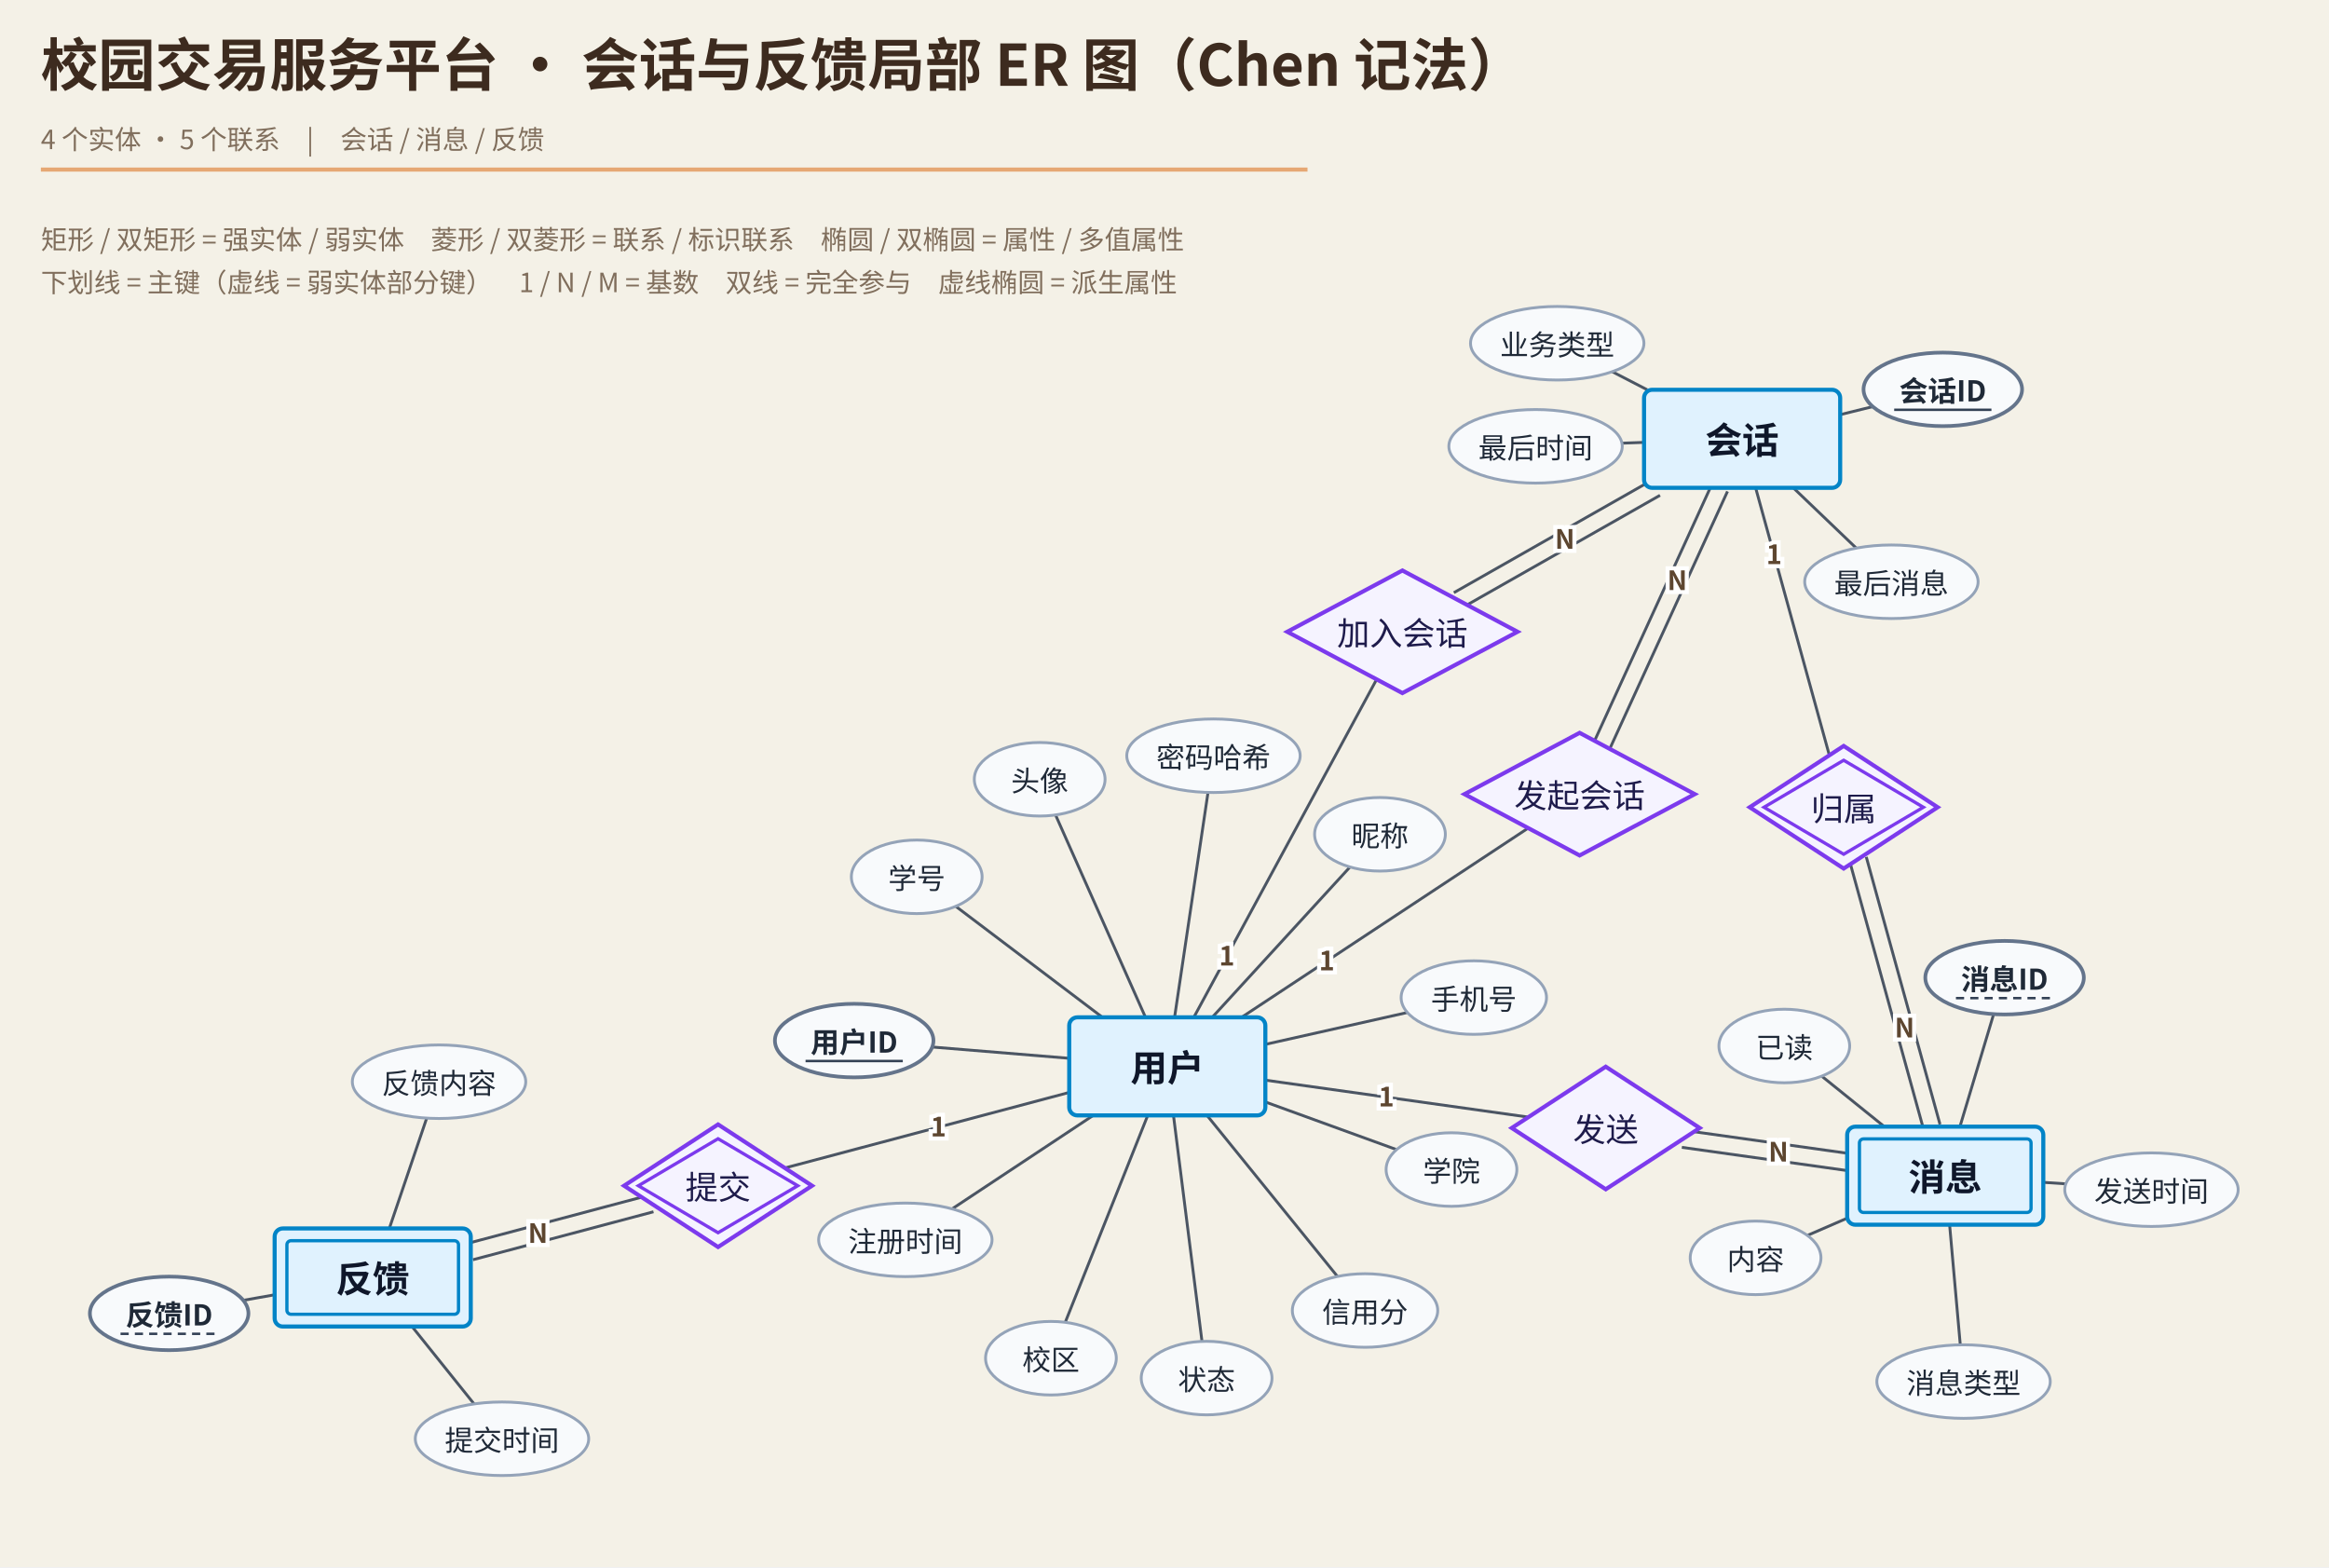
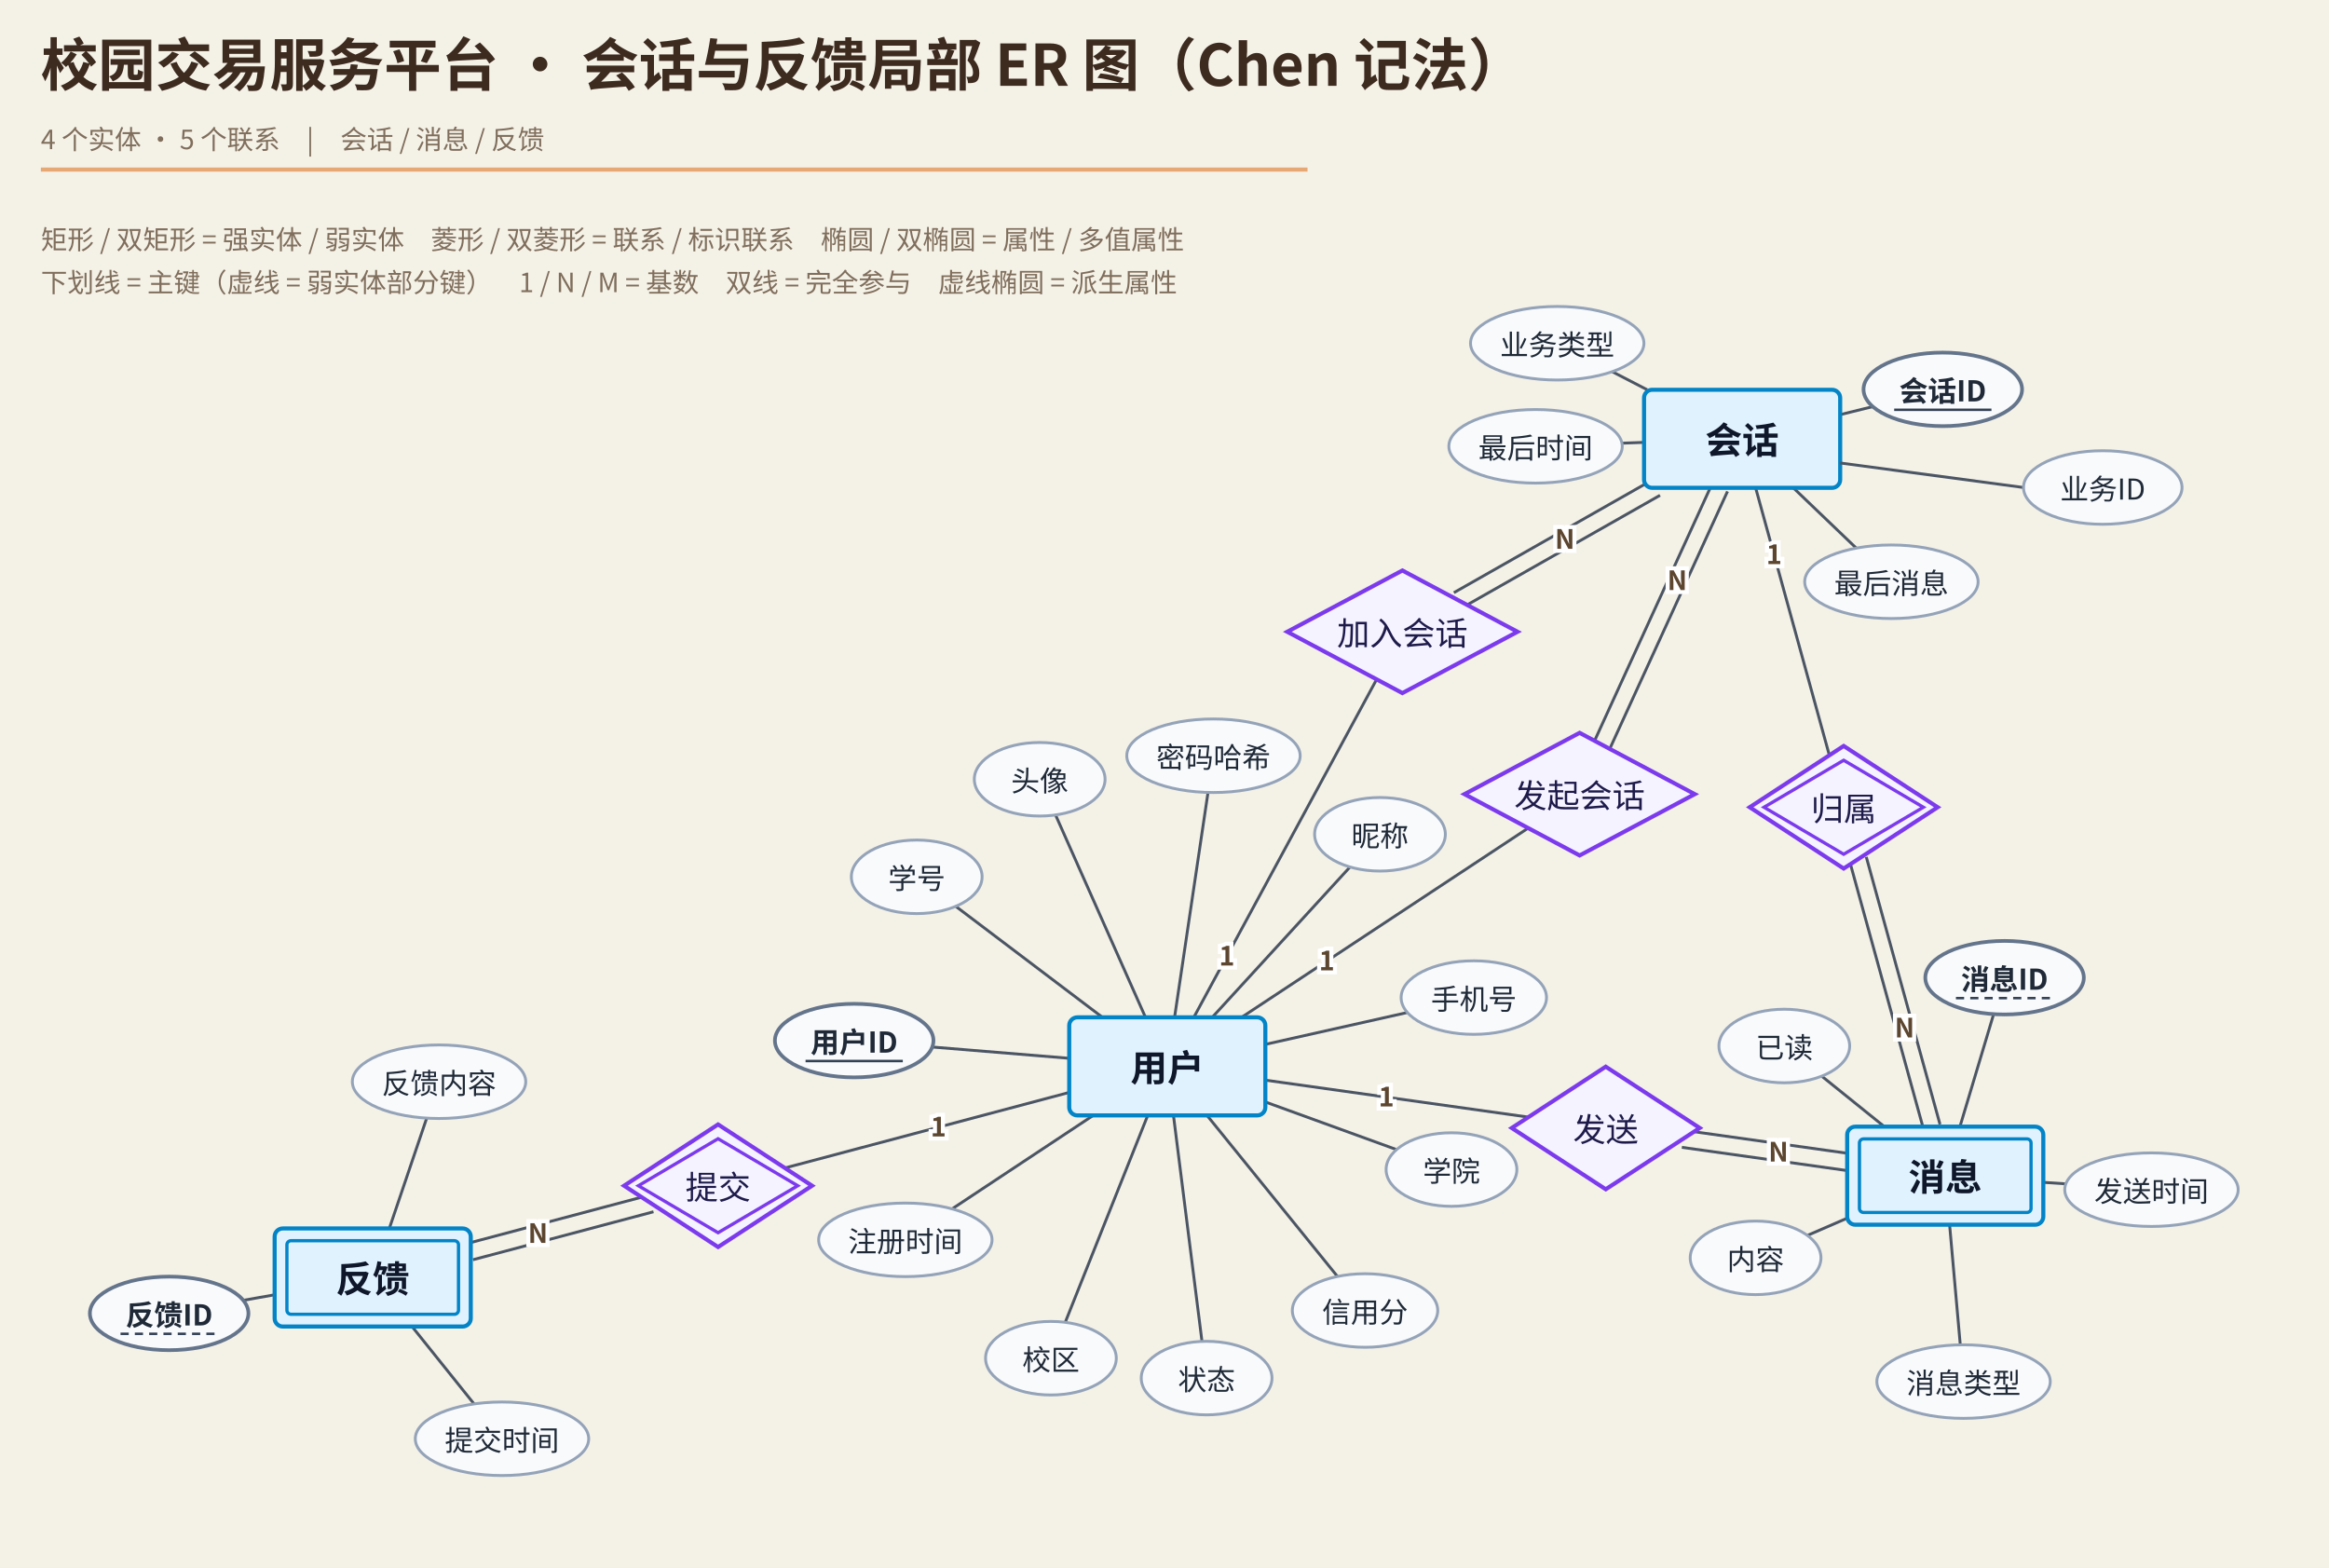
<svg xmlns="http://www.w3.org/2000/svg" width="1140" height="767" viewBox="-29.263 -61.601 1140 767" font-family="Microsoft YaHei, PingFang SC, Noto Sans CJK SC, sans-serif">
  <rect x="-29.263" y="-61.601" width="1140" height="767" fill="#F4F1E7" />
  <text x="-9.263" y="-19.601" font-size="28" font-weight="700" fill="#3D2B1F">校园交易服务平台 · 会话与反馈局部 ER 图（Chen 记法）</text>
  <text x="-9.263" y="11.399" font-size="13" fill="#806E5C">4 个实体 · 5 个联系　|　会话 / 消息 / 反馈</text>
  <line x1="-9.263" y1="21.399" x2="610.737" y2="21.399" stroke="#E6A874" stroke-width="2" />
  <text x="-9.263" y="60.399" font-size="13" fill="#806E5C">矩形 / 双矩形 = 强实体 / 弱实体　菱形 / 双菱形 = 联系 / 标识联系　椭圆 / 双椭圆 = 属性 / 多值属性</text>
  <text x="-9.263" y="81.399" font-size="13" fill="#806E5C">下划线 = 主键（虚线 = 弱实体部分键）　1 / N / M = 基数　双线 = 完全参与　虚线椭圆 = 派生属性</text>
  <line x1="494.099" y1="456.376" x2="427.044" y2="450.856" stroke="#4B5563" stroke-width="1.4" />
  <line x1="510.373" y1="436.328" x2="438.555" y2="381.998" stroke="#4B5563" stroke-width="1.4" />
  <line x1="545.668" y1="436.328" x2="562.036" y2="326.256" stroke="#4B5563" stroke-width="1.4" />
  <line x1="564.095" y1="436.328" x2="631.544" y2="362.734" stroke="#4B5563" stroke-width="1.4" />
  <line x1="531.432" y1="436.328" x2="487.405" y2="337.268" stroke="#4B5563" stroke-width="1.4" />
  <line x1="532.529" y1="484.328" x2="492.148" y2="585.604" stroke="#4B5563" stroke-width="1.4" />
  <line x1="590.099" y1="477.752" x2="654.323" y2="501.067" stroke="#4B5563" stroke-width="1.4" />
  <line x1="590.099" y1="449.557" x2="659.619" y2="433.958" stroke="#4B5563" stroke-width="1.4" />
  <line x1="561.541" y1="484.328" x2="625.402" y2="563.161" stroke="#4B5563" stroke-width="1.4" />
  <line x1="545.127" y1="484.328" x2="559.085" y2="594.939" stroke="#4B5563" stroke-width="1.4" />
  <line x1="505.856" y1="484.328" x2="436.776" y2="530.074" stroke="#4B5563" stroke-width="1.4" />
  <line x1="871.469" y1="141.346" x2="887.434" y2="137.413" stroke="#4B5563" stroke-width="1.4" />
  <line x1="777.029" y1="129.17" x2="759.892" y2="120.314" stroke="#4B5563" stroke-width="1.4" />
  <line x1="848.532" y1="177.17" x2="879.353" y2="206.683" stroke="#4B5563" stroke-width="1.4" />
  <line x1="775.469" y1="154.916" x2="764.651" y2="155.309" stroke="#4B5563" stroke-width="1.4" />
  <line x1="930.087" y1="489.835" x2="946.592" y2="434.75" stroke="#4B5563" stroke-width="1.4" />
  <line x1="925.029" y1="537.835" x2="930.257" y2="596.62" stroke="#4B5563" stroke-width="1.4" />
  <line x1="874.895" y1="534.628" x2="855.414" y2="543.067" stroke="#4B5563" stroke-width="1.4" />
  <line x1="893.108" y1="489.835" x2="862.433" y2="465.119" stroke="#4B5563" stroke-width="1.4" />
  <line x1="970.895" y1="517.09" x2="981.926" y2="517.838" stroke="#4B5563" stroke-width="1.4" />
  <line x1="105.17" y1="572.123" x2="89.806" y2="574.832" stroke="#4B5563" stroke-width="1.4" />
  <line x1="161.303" y1="539.659" x2="179.603" y2="485.659" stroke="#4B5563" stroke-width="1.4" />
  <line x1="172.412" y1="587.659" x2="202.791" y2="625.551" stroke="#4B5563" stroke-width="1.4" />
  <line x1="808.673" y1="175.423" x2="751.141" y2="301.214" stroke="#4B5563" stroke-width="1.4" />
  <line x1="816.312" y1="178.917" x2="758.78" y2="304.708" stroke="#4B5563" stroke-width="1.4" />
  <line x1="718.768" y1="343.696" x2="578.453" y2="436.328" stroke="#4B5563" stroke-width="1.4" />
  <line x1="779.139" y1="173.518" x2="682.367" y2="228.481" stroke="#4B5563" stroke-width="1.4" />
  <line x1="783.287" y1="180.822" x2="686.516" y2="235.785" stroke="#4B5563" stroke-width="1.4" />
  <line x1="644.574" y1="270.912" x2="555.083" y2="436.328" stroke="#4B5563" stroke-width="1.4" />
  <line x1="920.328" y1="488.718" x2="884.241" y2="357.814" stroke="#4B5563" stroke-width="1.4" />
  <line x1="912.23" y1="490.951" x2="876.143" y2="360.047" stroke="#4B5563" stroke-width="1.4" />
  <line x1="866.172" y1="308.074" x2="830.085" y2="177.17" stroke="#4B5563" stroke-width="1.4" />
  <line x1="875.48" y1="502.931" x2="795.141" y2="491.642" stroke="#4B5563" stroke-width="1.4" />
  <line x1="874.311" y1="511.249" x2="793.972" y2="499.96" stroke="#4B5563" stroke-width="1.4" />
  <line x1="718.864" y1="485.166" x2="590.099" y2="467.072" stroke="#4B5563" stroke-width="1.4" />
  <line x1="202.248" y1="554.966" x2="290.607" y2="531.49" stroke="#4B5563" stroke-width="1.4" />
  <line x1="200.091" y1="546.847" x2="288.45" y2="523.372" stroke="#4B5563" stroke-width="1.4" />
  <line x1="354.898" y1="510.064" x2="494.099" y2="473.08" stroke="#4B5563" stroke-width="1.4" />
  <text x="791.696" y="222.64" text-anchor="middle" dominant-baseline="middle" font-size="13" font-weight="700" fill="#5D4630" stroke="#ffffff" stroke-width="4" paint-order="stroke">N</text>
  <text x="620.18" y="408.781" text-anchor="middle" dominant-baseline="middle" font-size="13" font-weight="700" fill="#5D4630" stroke="#ffffff" stroke-width="4" paint-order="stroke">1</text>
  <text x="736.698" y="202.453" text-anchor="middle" dominant-baseline="middle" font-size="13" font-weight="700" fill="#5D4630" stroke="#ffffff" stroke-width="4" paint-order="stroke">N</text>
  <text x="571.261" y="406.423" text-anchor="middle" dominant-baseline="middle" font-size="13" font-weight="700" fill="#5D4630" stroke="#ffffff" stroke-width="4" paint-order="stroke">1</text>
  <text x="902.991" y="441.633" text-anchor="middle" dominant-baseline="middle" font-size="13" font-weight="700" fill="#5D4630" stroke="#ffffff" stroke-width="4" paint-order="stroke">N</text>
  <text x="839.121" y="209.947" text-anchor="middle" dominant-baseline="middle" font-size="13" font-weight="700" fill="#5D4630" stroke="#ffffff" stroke-width="4" paint-order="stroke">1</text>
  <text x="841.226" y="502.359" text-anchor="middle" dominant-baseline="middle" font-size="13" font-weight="700" fill="#5D4630" stroke="#ffffff" stroke-width="4" paint-order="stroke">N</text>
  <text x="649.331" y="475.395" text-anchor="middle" dominant-baseline="middle" font-size="13" font-weight="700" fill="#5D4630" stroke="#ffffff" stroke-width="4" paint-order="stroke">1</text>
  <text x="234.03" y="542.176" text-anchor="middle" dominant-baseline="middle" font-size="13" font-weight="700" fill="#5D4630" stroke="#ffffff" stroke-width="4" paint-order="stroke">N</text>
  <text x="430.066" y="490.093" text-anchor="middle" dominant-baseline="middle" font-size="13" font-weight="700" fill="#5D4630" stroke="#ffffff" stroke-width="4" paint-order="stroke">1</text>
  <rect x="494.099" y="436.328" width="96" height="48" rx="4" fill="#e0f2fe" stroke="#0284c7" stroke-width="2" />
  <text x="542.099" y="461.328" text-anchor="middle" dominant-baseline="middle" font-size="18" font-weight="700" fill="#0f172a">用户</text>
  <ellipse cx="388.841" cy="447.711" rx="38.8" ry="18" fill="#f8fafc" stroke="#64748b" stroke-width="1.8" />
  <text x="388.841" y="448.711" text-anchor="middle" dominant-baseline="middle" font-size="14" font-weight="700" fill="#1f2937">用户ID</text>
  <line x1="365.041" y1="457.711" x2="412.641" y2="457.711" stroke="#334155" stroke-width="1.2" />
  <ellipse cx="419.461" cy="367.554" rx="32" ry="18" fill="#f8fafc" stroke="#94a3b8" stroke-width="1.4" />
  <text x="419.461" y="368.554" text-anchor="middle" dominant-baseline="middle" font-size="14" font-weight="400" fill="#1f2937">学号</text>
  <ellipse cx="564.707" cy="308.292" rx="42.44" ry="18" fill="#f8fafc" stroke="#94a3b8" stroke-width="1.4" />
  <text x="564.707" y="309.292" text-anchor="middle" dominant-baseline="middle" font-size="14" font-weight="400" fill="#1f2937">密码哈希</text>
  <ellipse cx="646.207" cy="346.735" rx="32" ry="18" fill="#f8fafc" stroke="#94a3b8" stroke-width="1.4" />
  <text x="646.207" y="347.735" text-anchor="middle" dominant-baseline="middle" font-size="14" font-weight="400" fill="#1f2937">昵称</text>
  <ellipse cx="479.644" cy="319.806" rx="32" ry="18" fill="#f8fafc" stroke="#94a3b8" stroke-width="1.4" />
  <text x="479.644" y="320.806" text-anchor="middle" dominant-baseline="middle" font-size="14" font-weight="400" fill="#1f2937">头像</text>
  <ellipse cx="485.145" cy="603.168" rx="32" ry="18" fill="#f8fafc" stroke="#94a3b8" stroke-width="1.4" />
  <text x="485.145" y="604.168" text-anchor="middle" dominant-baseline="middle" font-size="14" font-weight="400" fill="#1f2937">校区</text>
  <ellipse cx="681.21" cy="510.827" rx="32" ry="18" fill="#f8fafc" stroke="#94a3b8" stroke-width="1.4" />
  <text x="681.21" y="511.827" text-anchor="middle" dominant-baseline="middle" font-size="14" font-weight="400" fill="#1f2937">学院</text>
  <ellipse cx="692.144" cy="426.66" rx="35.58" ry="18" fill="#f8fafc" stroke="#94a3b8" stroke-width="1.4" />
  <text x="692.144" y="427.66" text-anchor="middle" dominant-baseline="middle" font-size="14" font-weight="400" fill="#1f2937">手机号</text>
  <ellipse cx="638.894" cy="579.817" rx="35.58" ry="18" fill="#f8fafc" stroke="#94a3b8" stroke-width="1.4" />
  <text x="638.894" y="580.817" text-anchor="middle" dominant-baseline="middle" font-size="14" font-weight="400" fill="#1f2937">信用分</text>
  <ellipse cx="561.351" cy="612.894" rx="32" ry="18" fill="#f8fafc" stroke="#94a3b8" stroke-width="1.4" />
  <text x="561.351" y="613.894" text-anchor="middle" dominant-baseline="middle" font-size="14" font-weight="400" fill="#1f2937">状态</text>
  <ellipse cx="413.886" cy="545.231" rx="42.44" ry="18" fill="#f8fafc" stroke="#94a3b8" stroke-width="1.4" />
  <text x="413.886" y="546.231" text-anchor="middle" dominant-baseline="middle" font-size="14" font-weight="400" fill="#1f2937">注册时间</text>
  <rect x="775.469" y="129.17" width="96" height="48" rx="4" fill="#e0f2fe" stroke="#0284c7" stroke-width="2" />
  <text x="823.469" y="154.17" text-anchor="middle" dominant-baseline="middle" font-size="18" font-weight="700" fill="#0f172a">会话</text>
  <ellipse cx="921.702" cy="128.971" rx="38.8" ry="18" fill="#f8fafc" stroke="#64748b" stroke-width="1.8" />
  <text x="921.702" y="129.971" text-anchor="middle" dominant-baseline="middle" font-size="14" font-weight="700" fill="#1f2937">会话ID</text>
  <line x1="897.902" y1="138.971" x2="945.502" y2="138.971" stroke="#334155" stroke-width="1.2" />
  <ellipse cx="732.969" cy="106.399" rx="42.44" ry="18" fill="#f8fafc" stroke="#94a3b8" stroke-width="1.4" />
  <text x="732.969" y="107.399" text-anchor="middle" dominant-baseline="middle" font-size="14" font-weight="400" fill="#1f2937">业务类型</text>
  <ellipse cx="896.54" cy="223.14" rx="42.44" ry="18" fill="#f8fafc" stroke="#94a3b8" stroke-width="1.4" />
  <text x="896.54" y="224.14" text-anchor="middle" dominant-baseline="middle" font-size="14" font-weight="400" fill="#1f2937">最后消息</text>
+   <line x1="871.469" y1="165" x2="961.2" y2="177" stroke="#4B5563" stroke-width="1.4" />
+   <ellipse cx="1000" cy="177" rx="38.8" ry="18" fill="#f8fafc" stroke="#94a3b8" stroke-width="1.4" />
+   <text x="1000" y="178" text-anchor="middle" dominant-baseline="middle" font-size="14" font-weight="400" fill="#1f2937">业务ID</text>
  <ellipse cx="722.366" cy="156.847" rx="42.44" ry="18" fill="#f8fafc" stroke="#94a3b8" stroke-width="1.4" />
  <text x="722.366" y="157.847" text-anchor="middle" dominant-baseline="middle" font-size="14" font-weight="400" fill="#1f2937">最后时间</text>
  <rect x="874.895" y="489.835" width="96" height="48" rx="4" fill="#e0f2fe" stroke="#0284c7" stroke-width="2" />
  <rect x="880.895" y="495.835" width="84" height="36" rx="2" fill="none" stroke="#0284c7" stroke-width="1.6" />
  <text x="922.895" y="514.835" text-anchor="middle" dominant-baseline="middle" font-size="18" font-weight="700" fill="#0f172a">消息</text>
  <ellipse cx="951.934" cy="416.922" rx="38.8" ry="18" fill="#f8fafc" stroke="#64748b" stroke-width="1.8" />
  <text x="951.934" y="417.922" text-anchor="middle" dominant-baseline="middle" font-size="14" font-weight="700" fill="#1f2937">消息ID</text>
  <line x1="928.134" y1="426.922" x2="975.734" y2="426.922" stroke="#334155" stroke-width="1.2" stroke-dasharray="4 3" />
  <ellipse cx="931.857" cy="614.607" rx="42.44" ry="18" fill="#f8fafc" stroke="#94a3b8" stroke-width="1.4" />
  <text x="931.857" y="615.607" text-anchor="middle" dominant-baseline="middle" font-size="14" font-weight="400" fill="#1f2937">消息类型</text>
  <ellipse cx="830.062" cy="554.05" rx="32" ry="18" fill="#f8fafc" stroke="#94a3b8" stroke-width="1.4" />
  <text x="830.062" y="555.05" text-anchor="middle" dominant-baseline="middle" font-size="14" font-weight="400" fill="#1f2937">内容</text>
  <ellipse cx="844.115" cy="450.36" rx="32" ry="18" fill="#f8fafc" stroke="#94a3b8" stroke-width="1.4" />
  <text x="844.115" y="451.36" text-anchor="middle" dominant-baseline="middle" font-size="14" font-weight="400" fill="#1f2937">已读</text>
  <ellipse cx="1023.833" cy="520.68" rx="42.44" ry="18" fill="#f8fafc" stroke="#94a3b8" stroke-width="1.4" />
  <text x="1023.833" y="521.68" text-anchor="middle" dominant-baseline="middle" font-size="14" font-weight="400" fill="#1f2937">发送时间</text>
  <rect x="105.17" y="539.659" width="96" height="48" rx="4" fill="#e0f2fe" stroke="#0284c7" stroke-width="2" />
  <rect x="111.17" y="545.659" width="84" height="36" rx="2" fill="none" stroke="#0284c7" stroke-width="1.6" />
  <text x="153.17" y="564.659" text-anchor="middle" dominant-baseline="middle" font-size="18" font-weight="700" fill="#0f172a">反馈</text>
  <ellipse cx="53.537" cy="581.227" rx="38.8" ry="18" fill="#f8fafc" stroke="#64748b" stroke-width="1.8" />
  <text x="53.537" y="582.227" text-anchor="middle" dominant-baseline="middle" font-size="14" font-weight="700" fill="#1f2937">反馈ID</text>
  <line x1="29.737" y1="591.227" x2="77.337" y2="591.227" stroke="#334155" stroke-width="1.2" stroke-dasharray="4 3" />
  <ellipse cx="185.641" cy="467.842" rx="42.44" ry="18" fill="#f8fafc" stroke="#94a3b8" stroke-width="1.4" />
  <text x="185.641" y="468.842" text-anchor="middle" dominant-baseline="middle" font-size="14" font-weight="400" fill="#1f2937">反馈内容</text>
  <ellipse cx="216.454" cy="642.593" rx="42.44" ry="18" fill="#f8fafc" stroke="#94a3b8" stroke-width="1.4" />
  <text x="216.454" y="643.593" text-anchor="middle" dominant-baseline="middle" font-size="14" font-weight="400" fill="#1f2937">提交时间</text>
  <polygon points="743.926,297.087 800.286,327.087 743.926,357.087 687.566,327.087" fill="#f5f3ff" stroke="#7c3aed" stroke-width="2" />
  <text x="743.926" y="328.087" text-anchor="middle" dominant-baseline="middle" font-size="16" fill="#1e1b4b">发起会话</text>
  <polygon points="657.175,217.62 713.535,247.62 657.175,277.62 600.815,247.62" fill="#f5f3ff" stroke="#7c3aed" stroke-width="2" />
  <text x="657.175" y="248.62" text-anchor="middle" dominant-baseline="middle" font-size="16" fill="#1e1b4b">加入会话</text>
  <polygon points="873.182,303.502 919.182,333.502 873.182,363.502 827.182,333.502" fill="#f5f3ff" stroke="#7c3aed" stroke-width="2" />
  <polygon points="873.182,310.502 912.182,333.502 873.182,356.502 834.182,333.502" fill="none" stroke="#7c3aed" stroke-width="1.6" />
  <text x="873.182" y="334.502" text-anchor="middle" dominant-baseline="middle" font-size="16" fill="#1e1b4b">归属</text>
  <polygon points="756.71,460.483 802.71,490.483 756.71,520.483 710.71,490.483" fill="#f5f3ff" stroke="#7c3aed" stroke-width="2" />
  <text x="756.71" y="491.483" text-anchor="middle" dominant-baseline="middle" font-size="16" fill="#1e1b4b">发送</text>
  <polygon points="322.213,488.747 368.213,518.747 322.213,548.747 276.213,518.747" fill="#f5f3ff" stroke="#7c3aed" stroke-width="2" />
  <polygon points="322.213,495.747 361.213,518.747 322.213,541.747 283.213,518.747" fill="none" stroke="#7c3aed" stroke-width="1.6" />
  <text x="322.213" y="519.747" text-anchor="middle" dominant-baseline="middle" font-size="16" fill="#1e1b4b">提交</text>
</svg>
